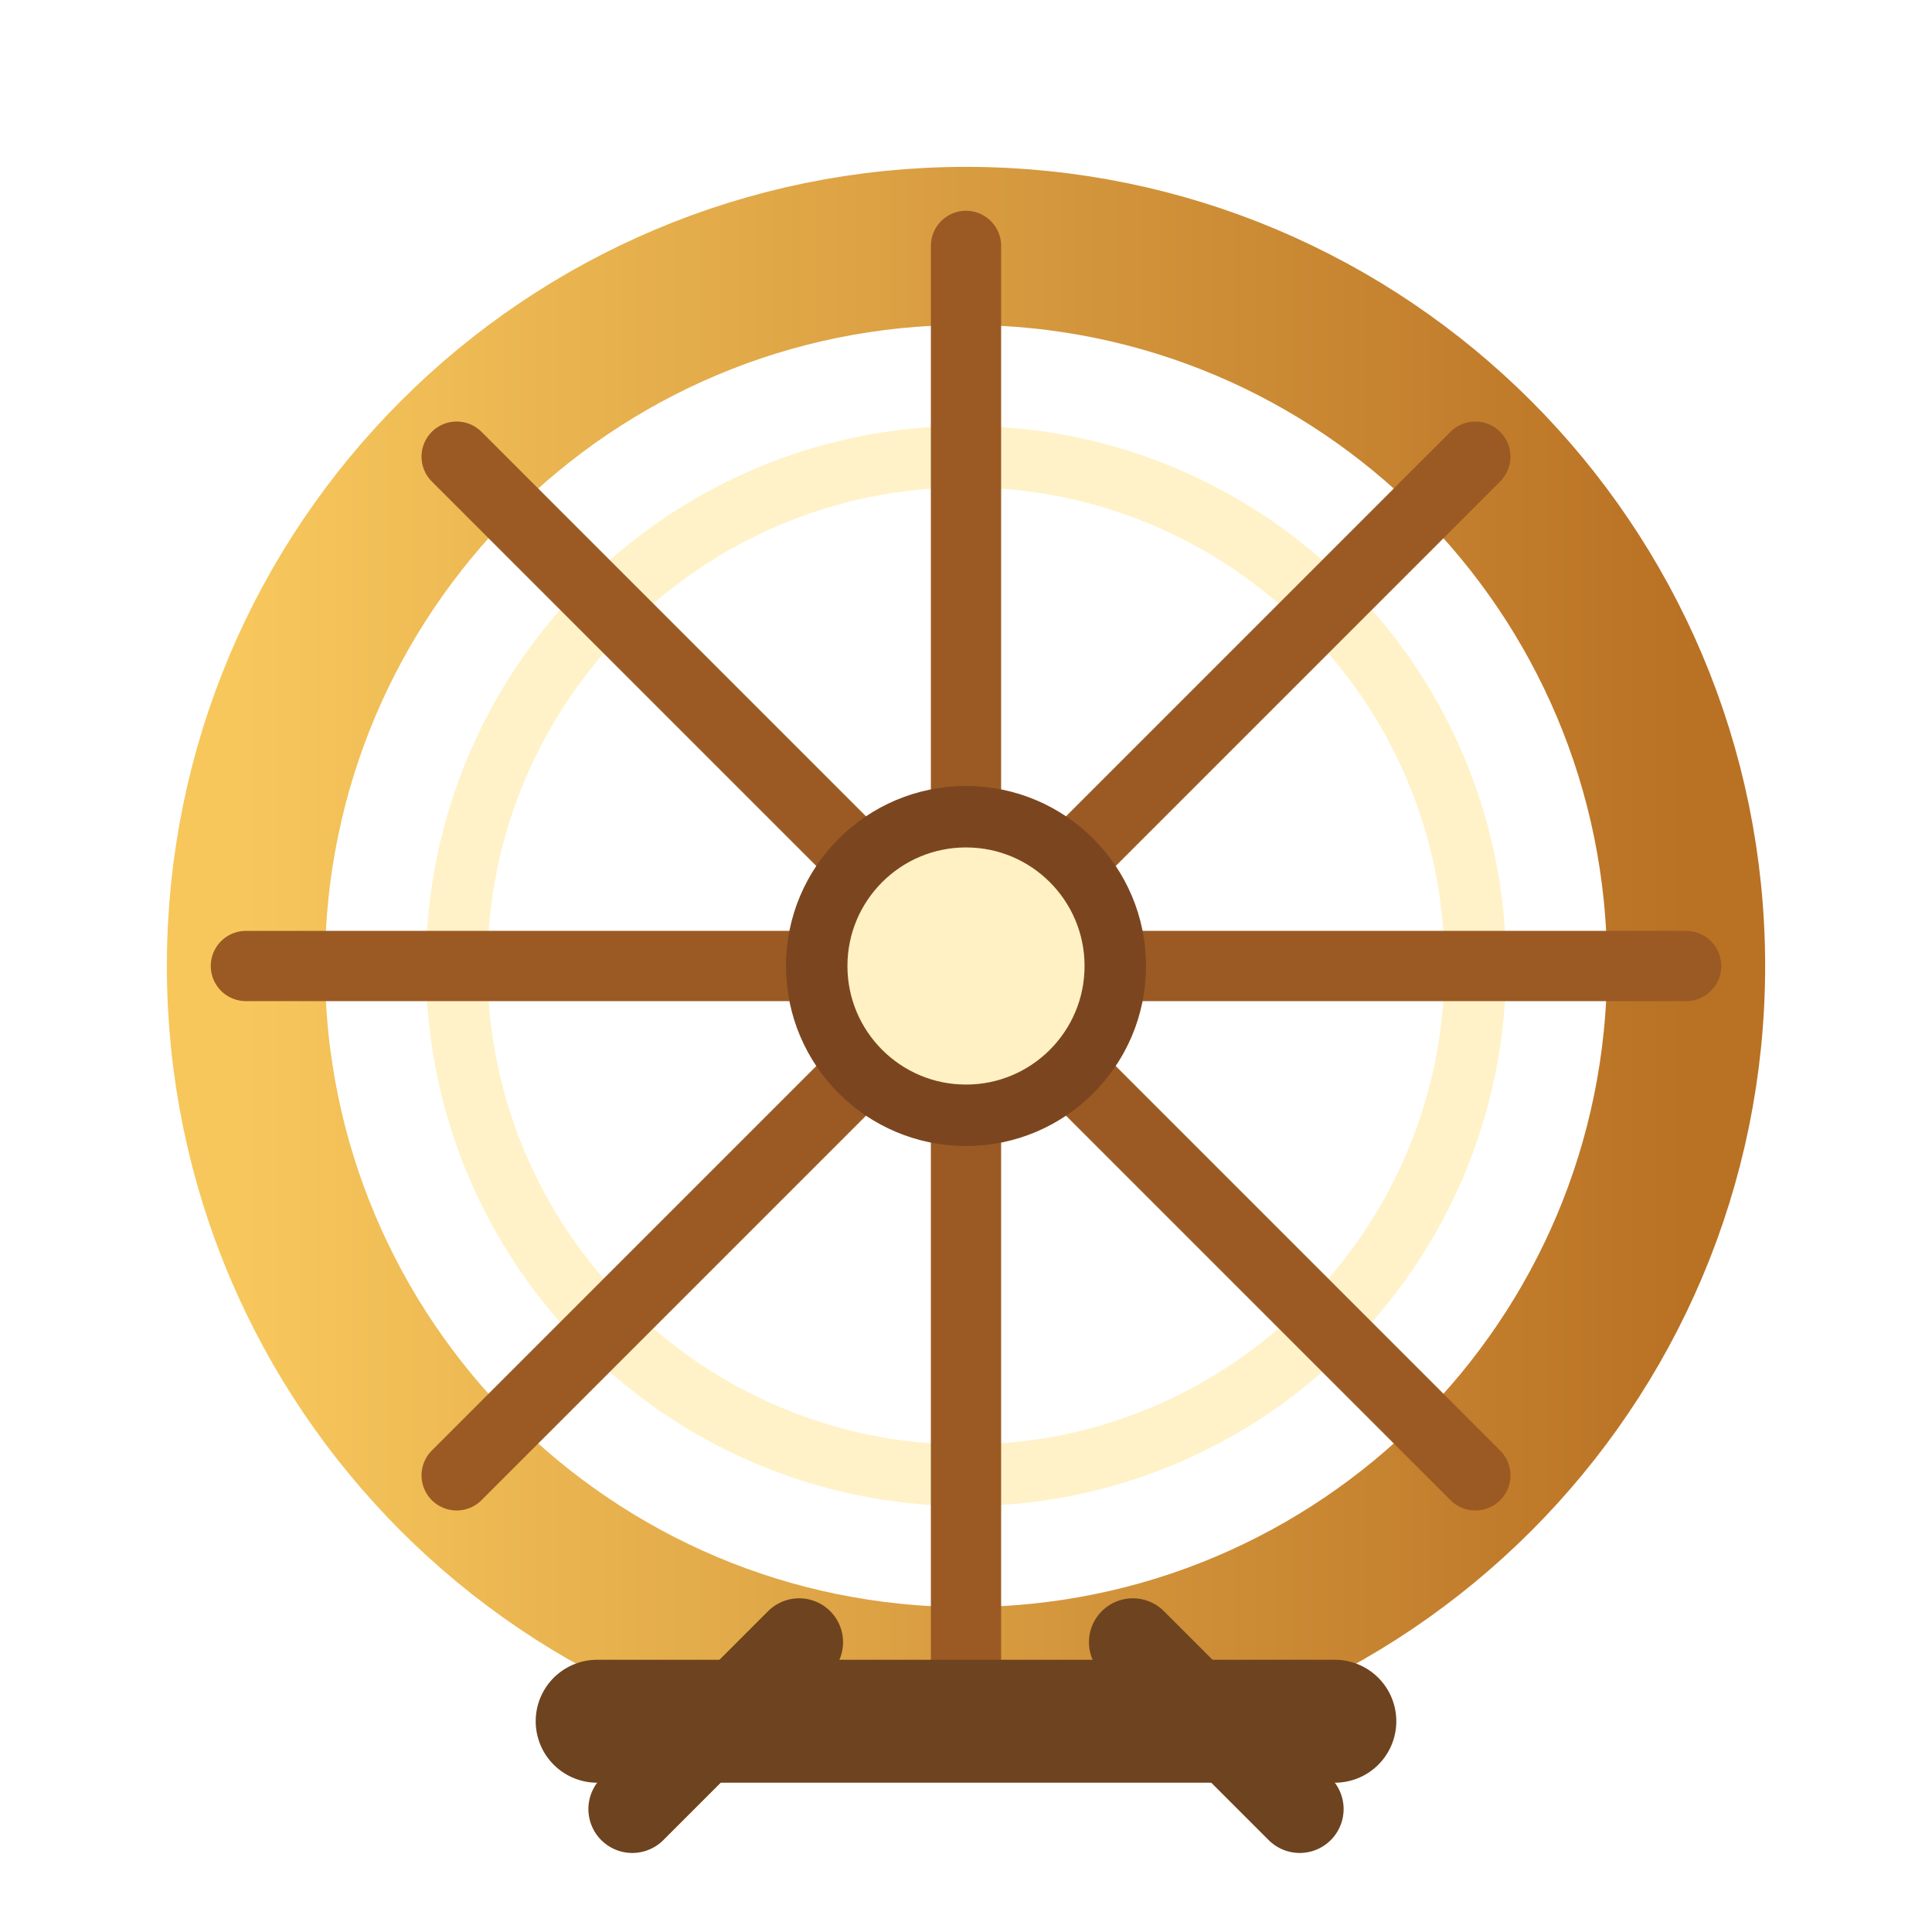
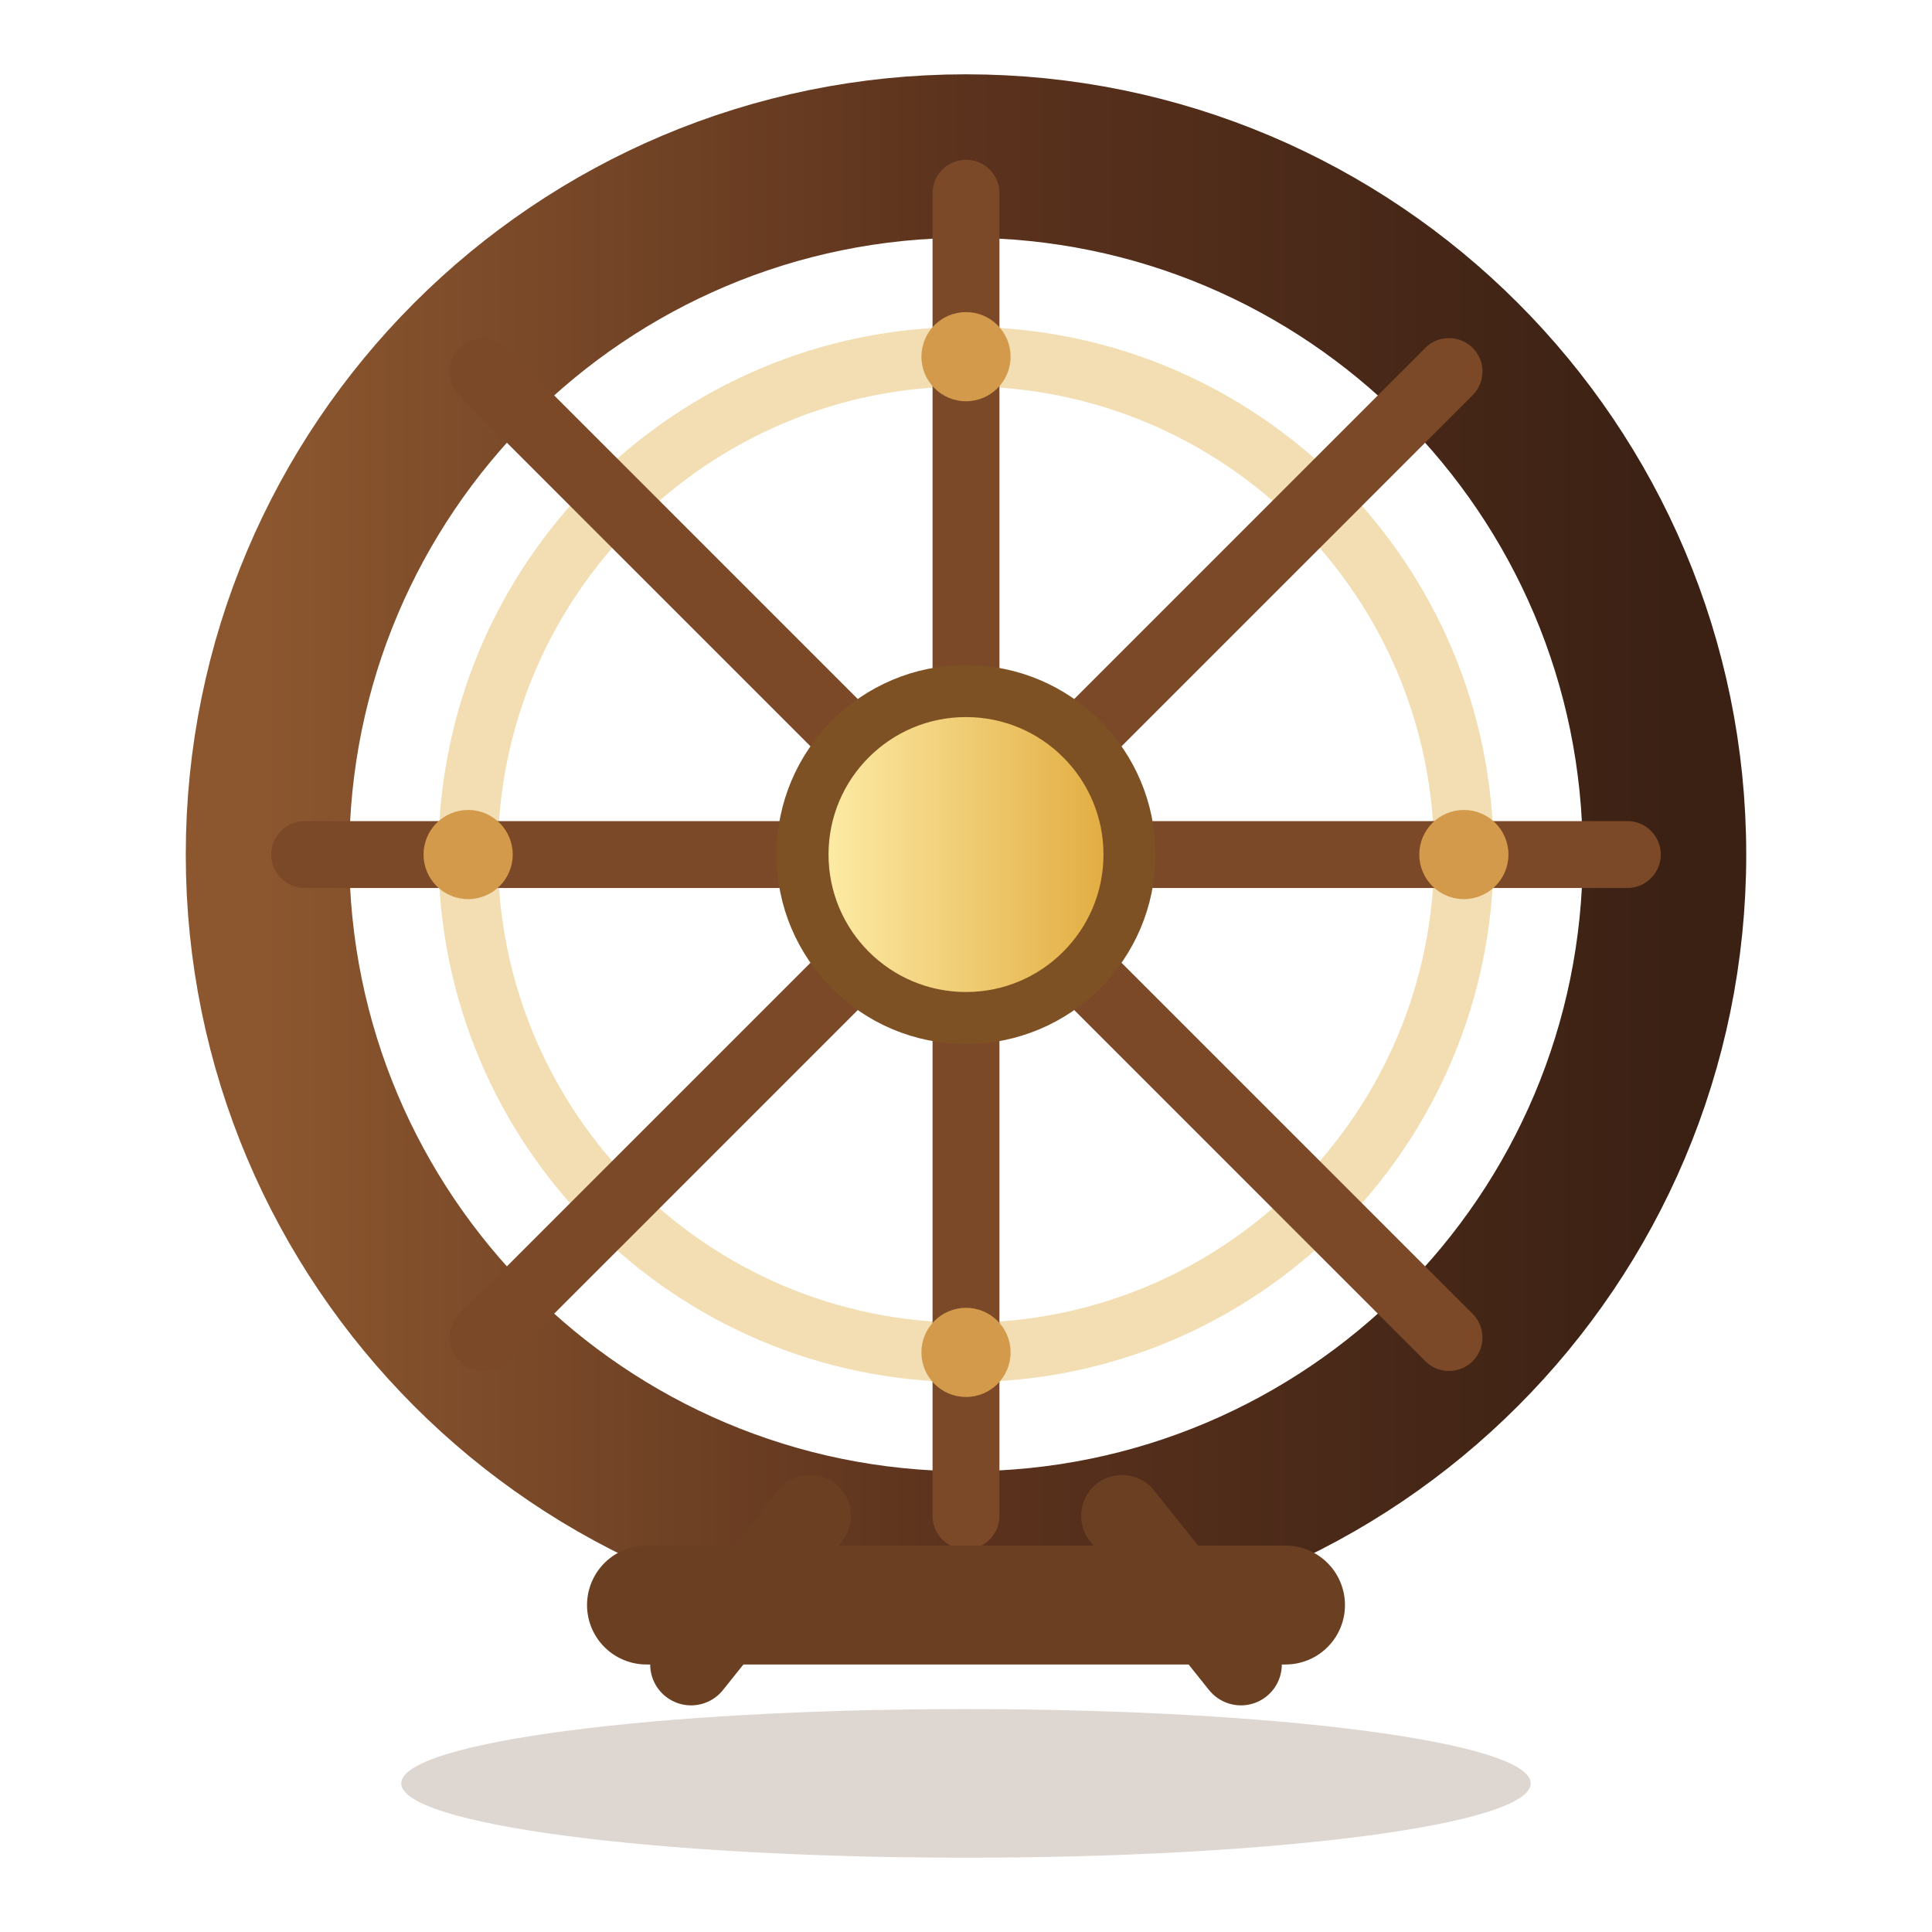
- <svg xmlns="http://www.w3.org/2000/svg" viewBox="0 0 220 220" role="img" aria-labelledby="title desc">
+ <svg xmlns="http://www.w3.org/2000/svg" viewBox="0 0 260 260" role="img" aria-labelledby="title desc">
  <defs>
-     <linearGradient id="rim" x1="0" x2="1">
-       <stop offset="0" stop-color="#f7c75c" />
-       <stop offset="1" stop-color="#b97124" />
+     <linearGradient id="hwWood" x1="0" x2="1">
+       <stop offset="0" stop-color="#8c572f" />
+       <stop offset=".5" stop-color="#5b321d" />
+       <stop offset="1" stop-color="#3b2114" />
+     </linearGradient>
+     <linearGradient id="hwGold" x1="0" x2="1">
+       <stop offset="0" stop-color="#fff0ad" />
+       <stop offset="1" stop-color="#e0a83a" />
    </linearGradient>
  </defs>
-   <circle cx="110" cy="110" r="82" fill="none" stroke="url(#rim)" stroke-width="18" />
-   <circle cx="110" cy="110" r="58" fill="none" stroke="#fff0bf" stroke-width="7" opacity=".85" />
-   <g stroke="#9b5a24" stroke-width="8" stroke-linecap="round">
-     <path d="M110 28v164" />
-     <path d="M28 110h164" />
-     <path d="M52 52l116 116" />
-     <path d="M168 52 52 168" />
+   <ellipse cx="130" cy="240" rx="76" ry="10" fill="#5a321b" opacity=".2" />
+   <circle cx="130" cy="115" r="94" fill="none" stroke="url(#hwWood)" stroke-width="22" />
+   <circle cx="130" cy="115" r="67" fill="none" stroke="#f0d9a6" stroke-width="8" opacity=".86" />
+   <g stroke="#7b4928" stroke-width="9" stroke-linecap="round">
+     <path d="M130 26v178" />
+     <path d="M41 115h178" />
+     <path d="m65 50 130 130" />
+     <path d="m195 50-130 130" />
  </g>
-   <circle cx="110" cy="110" r="17" fill="#fff1c4" stroke="#7b461f" stroke-width="7" />
-   <path d="M68 196h84" stroke="#6e431f" stroke-width="14" stroke-linecap="round" />
-   <path d="M91 187 72 206M129 187l19 19" stroke="#6e431f" stroke-width="10" stroke-linecap="round" />
+   <g fill="#d39a4c">
+     <circle cx="130" cy="115" r="10" />
+     <circle cx="130" cy="48" r="6" />
+     <circle cx="197" cy="115" r="6" />
+     <circle cx="63" cy="115" r="6" />
+     <circle cx="130" cy="182" r="6" />
+   </g>
+   <circle cx="130" cy="115" r="22" fill="url(#hwGold)" stroke="#7e5125" stroke-width="7" />
+   <path d="M87 216h86" stroke="#6b4022" stroke-width="16" stroke-linecap="round" />
+   <path d="M109 204 93 224M151 204l16 20" stroke="#6b4022" stroke-width="11" stroke-linecap="round" />
</svg>
